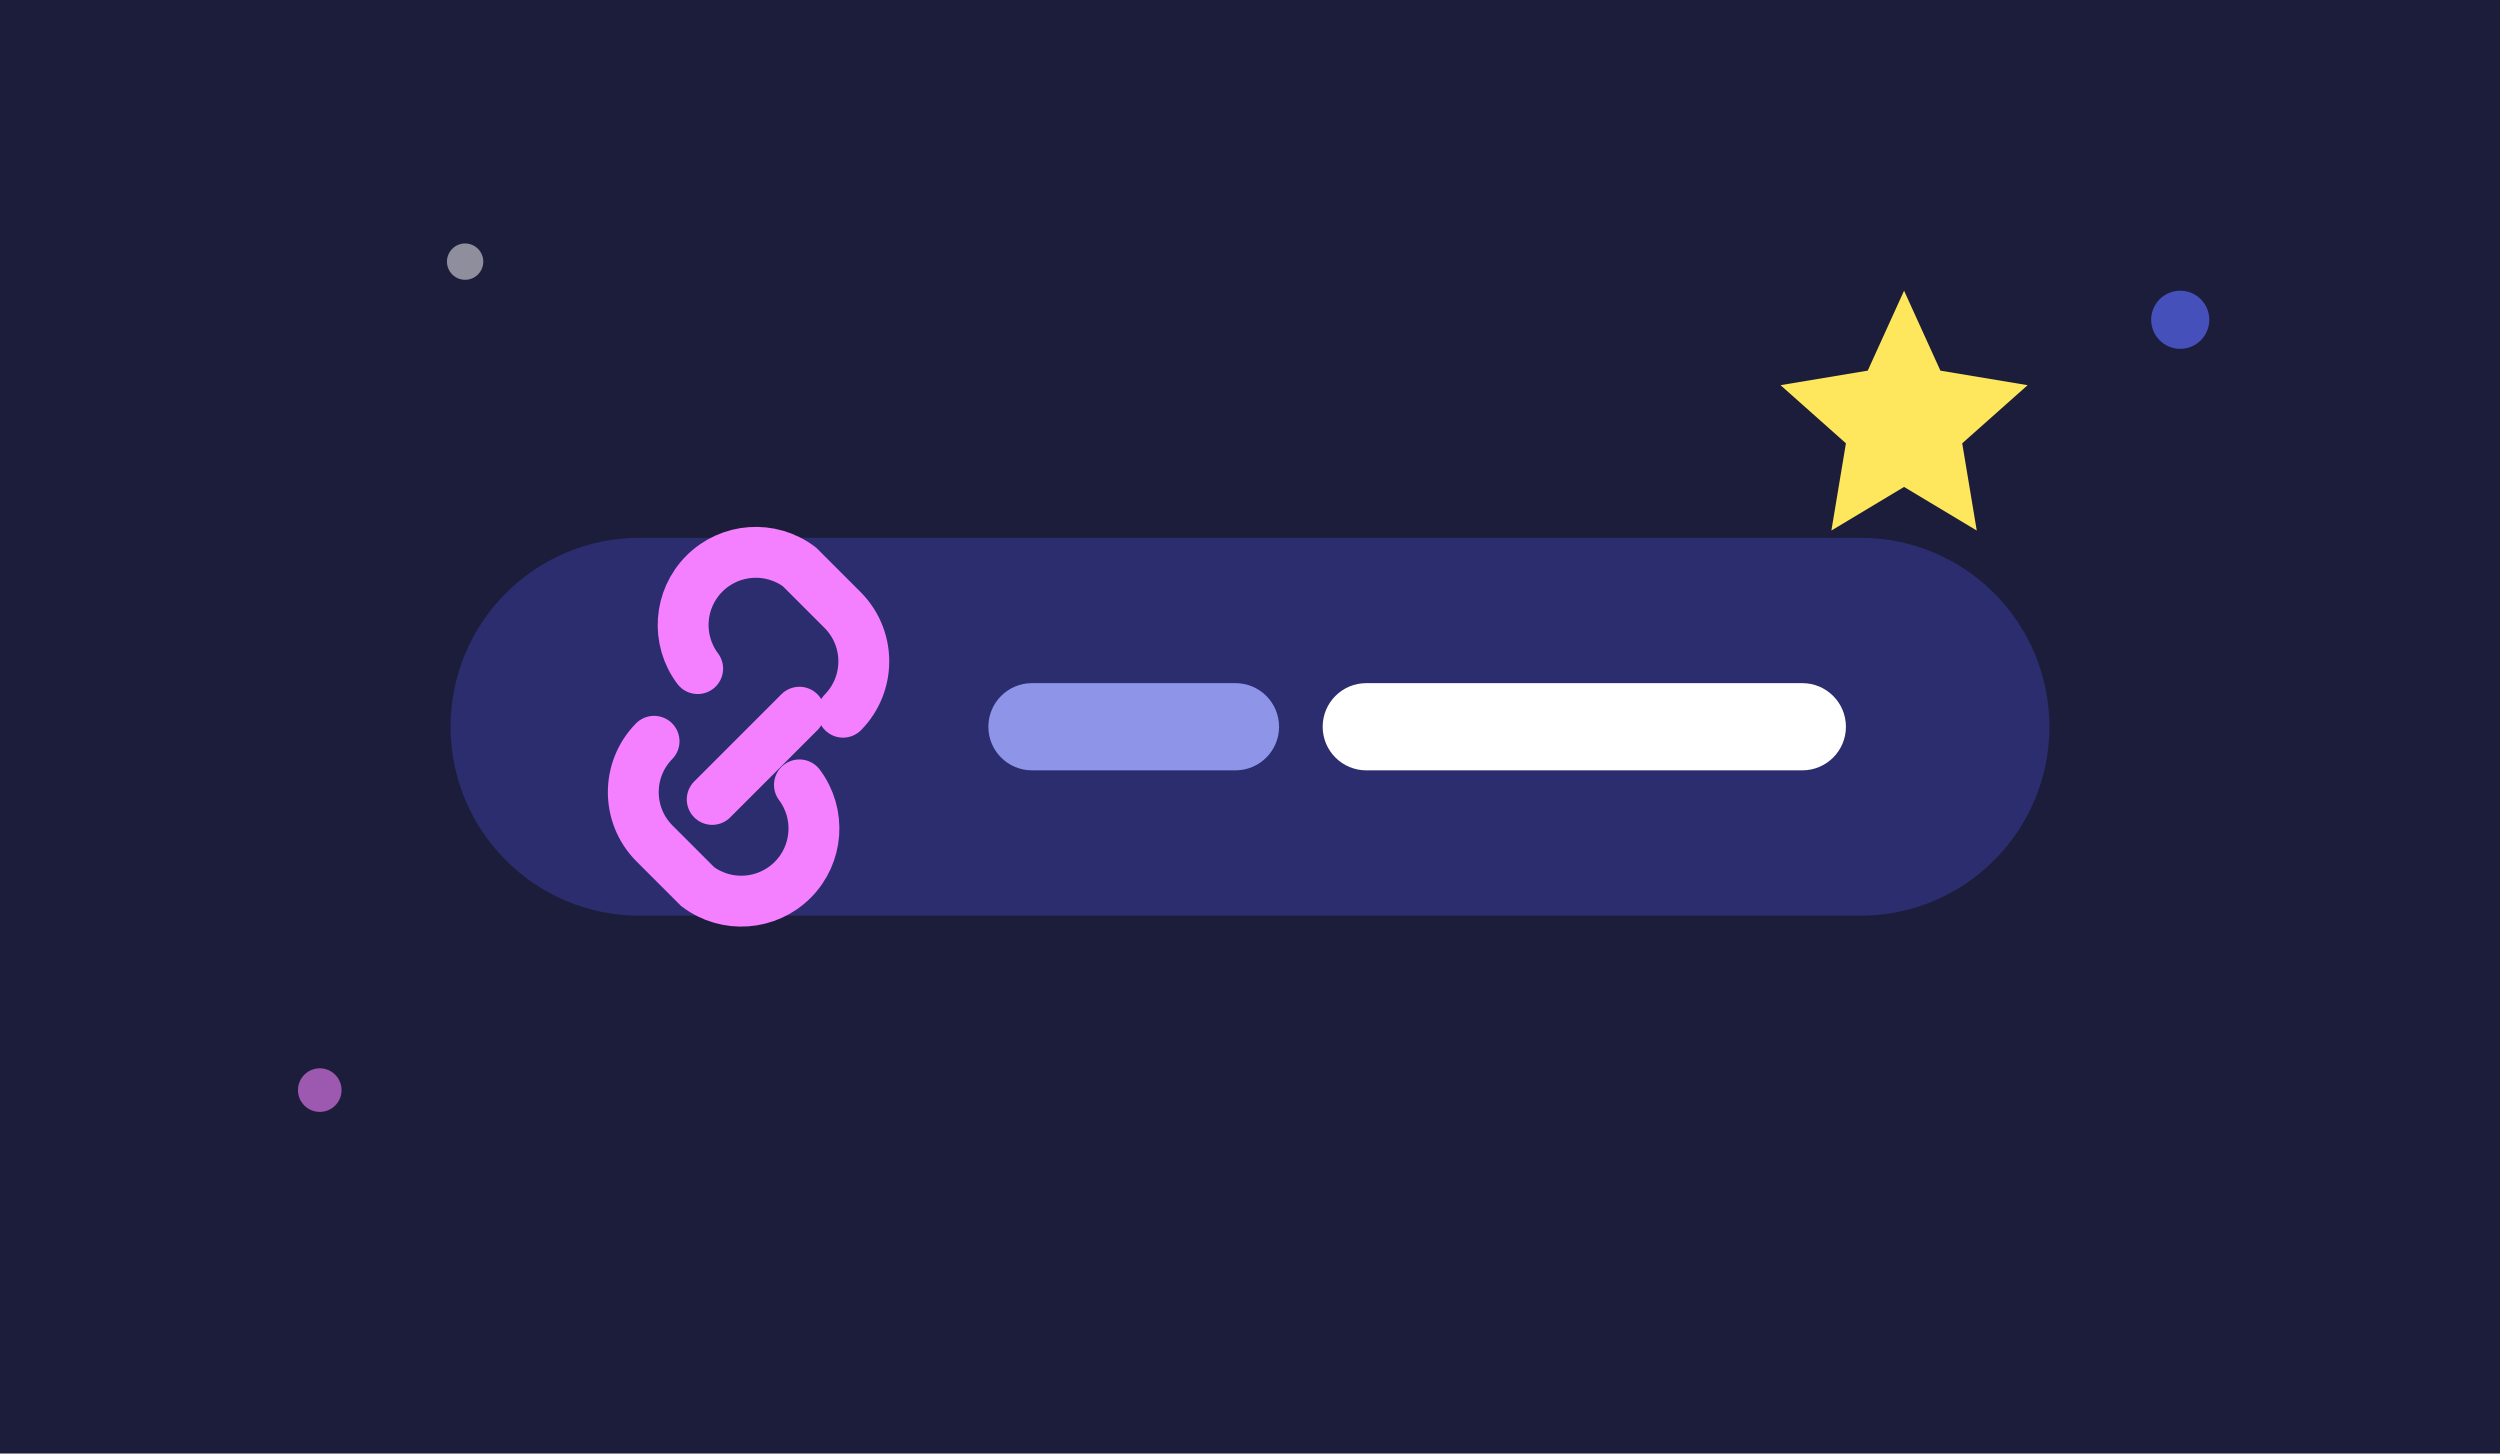
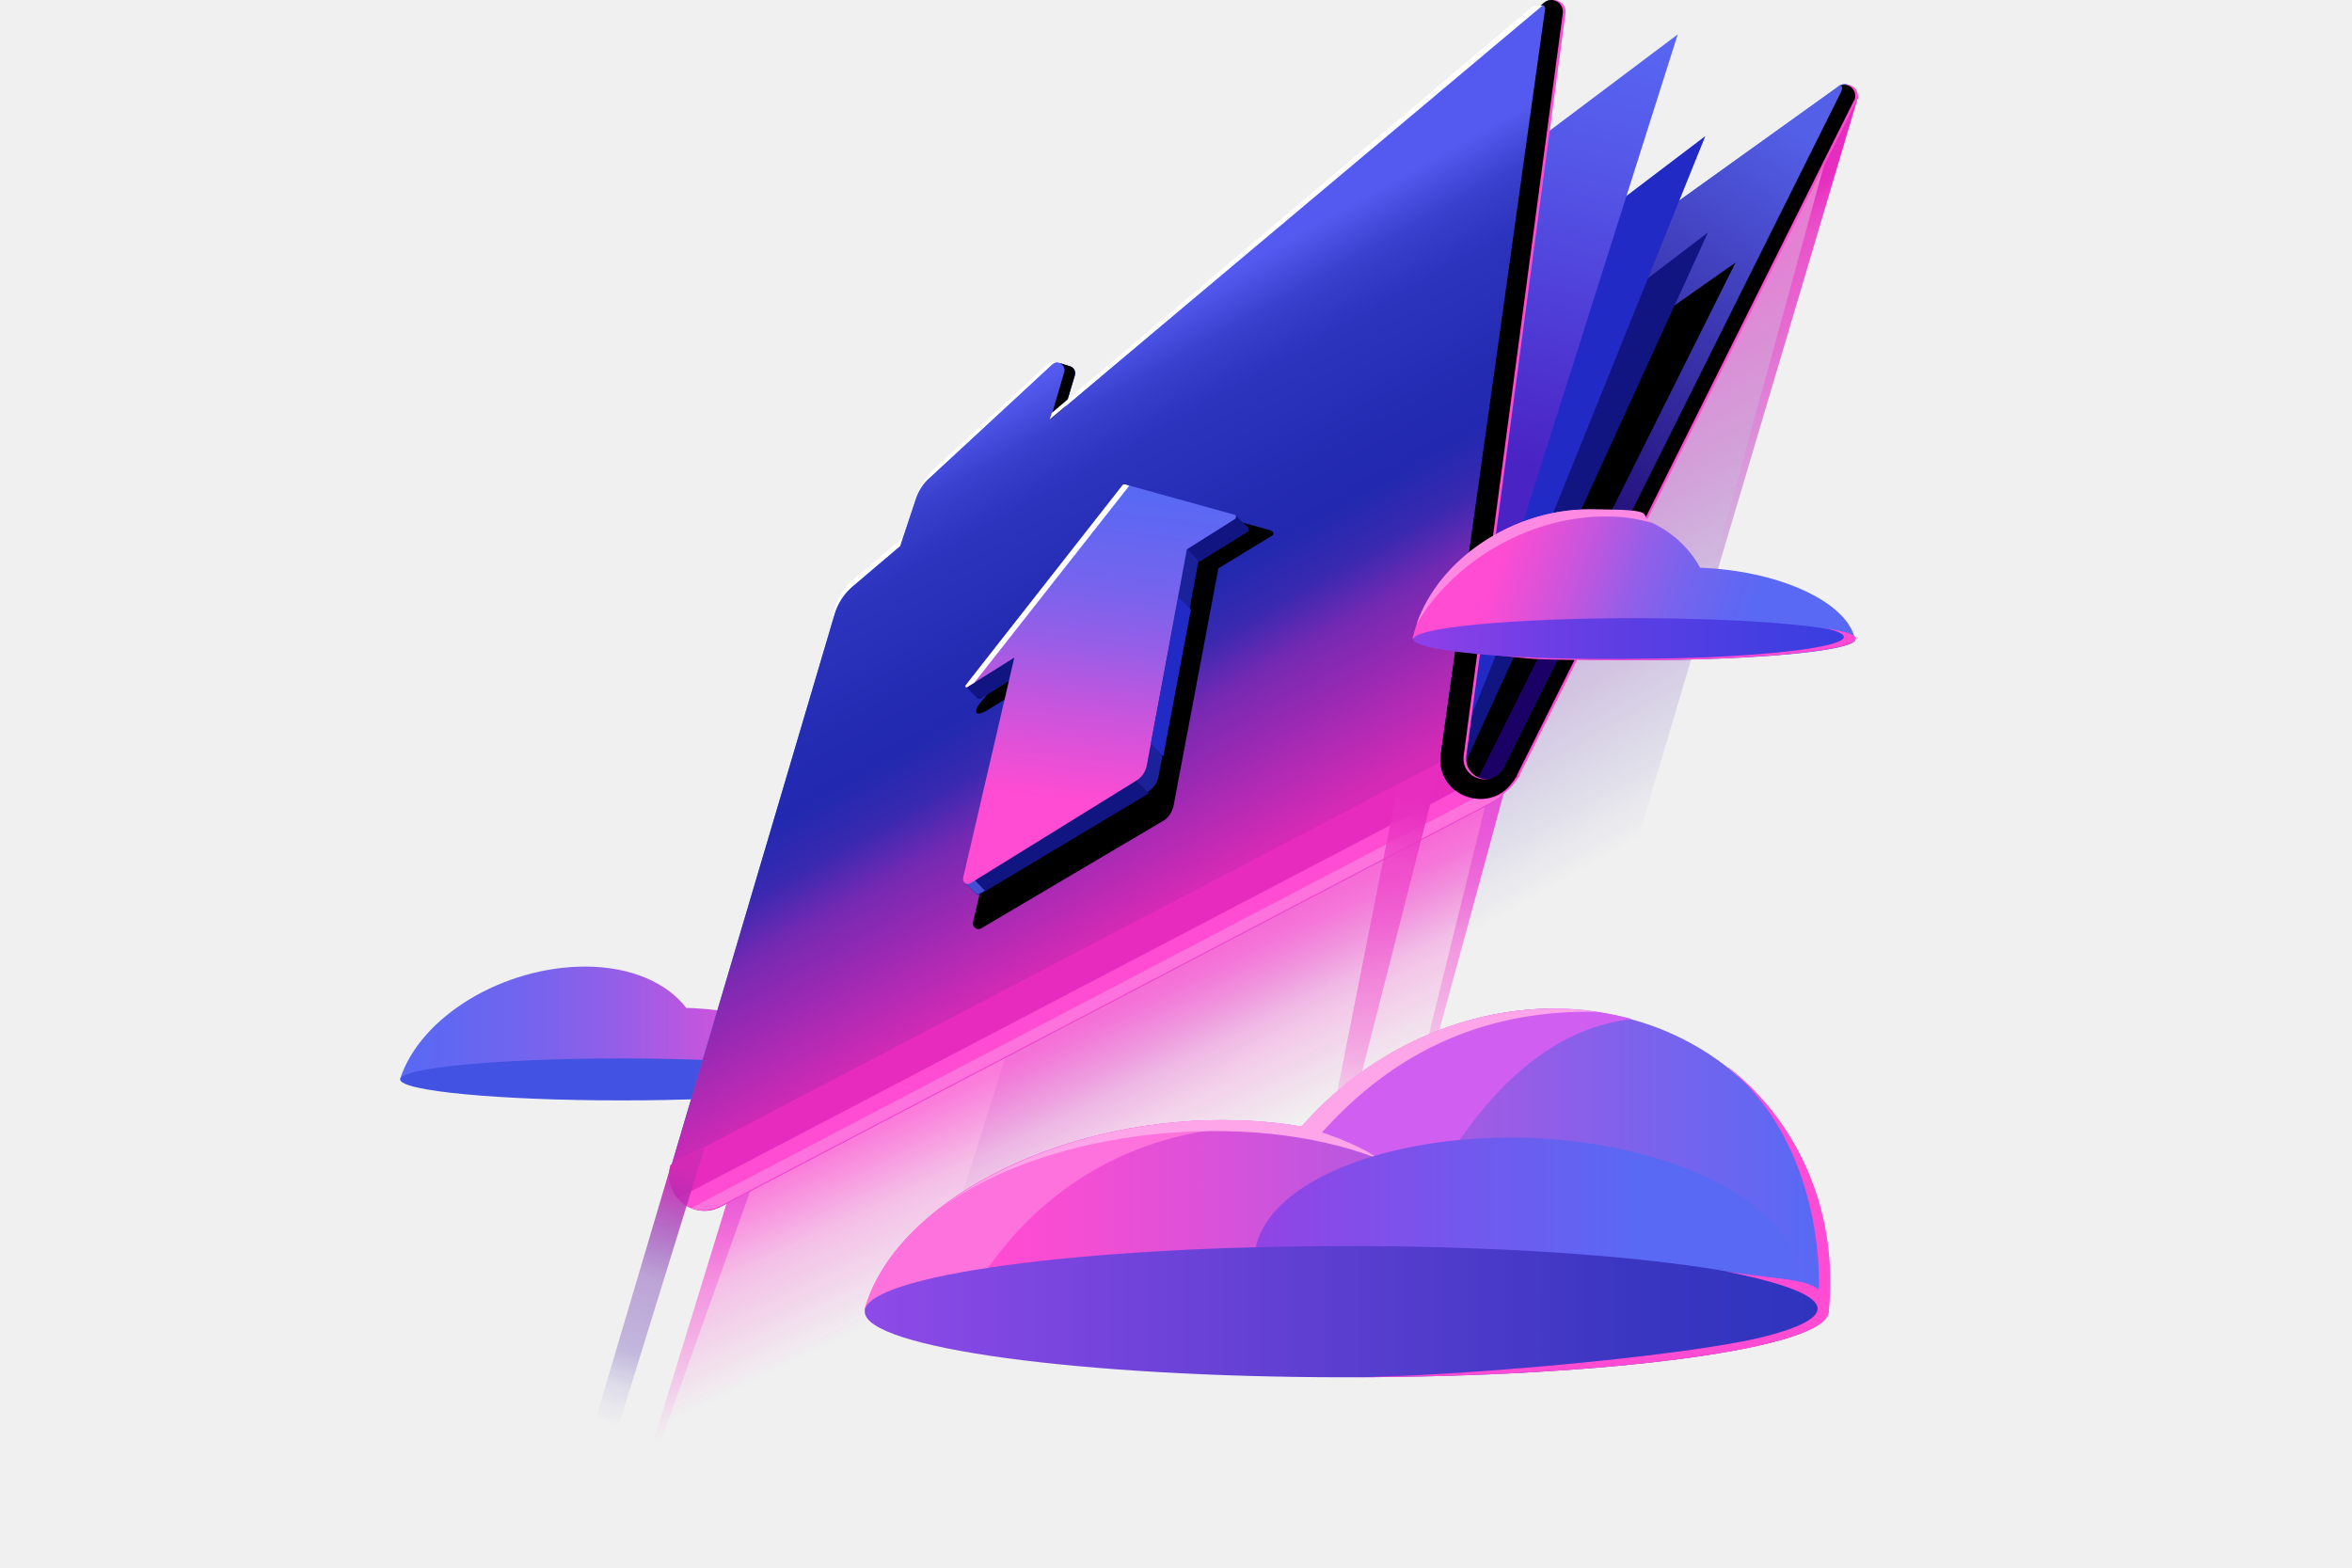
- <svg xmlns="http://www.w3.org/2000/svg" viewBox="0 0 344 200">
-   <rect width="344" height="200" fill="#1c1d3a" />
-   <circle cx="44" cy="150" r="3" fill="#f47fff" opacity=".6" />
-   <circle cx="300" cy="44" r="4" fill="#5865f2" opacity=".7" />
-   <circle cx="64" cy="36" r="2.5" fill="#fff" opacity=".5" />
-   <rect x="62" y="74" width="220" height="52" rx="26" fill="#2b2d6e" />
-   <g fill="none" stroke="#f47fff" stroke-width="7" stroke-linecap="round">
-     <path d="M96 92a10 10 0 0 1 14-14l6 6a10 10 0 0 1 0 14" />
-     <path d="M110 108a10 10 0 0 1-14 14l-6-6a10 10 0 0 1 0-14" />
-     <path d="M98 110l12-12" />
+ <svg xmlns="http://www.w3.org/2000/svg" viewBox="0 0 288 192" width="288" height="192" fill="none">
+   <g clip-path="url(#a)">
+     <path fill="url(#b)" d="M84.03 123.44c-2.33-3.05-6.75-5.06-12.37-5.06-10.05 0-20.17 6.1-22.66 13.74h54.15c-1.12-4.66-9.56-8.44-19.2-8.68h.08Z" />
+     <path fill="#4252E3" d="M76.08 134.77c14.95 0 27.07-1.15 27.07-2.57s-12.12-2.57-27.07-2.57c-14.96 0-27.08 1.15-27.08 2.57s12.12 2.57 27.08 2.57Z" />
+     <path fill="url(#c)" d="m227.53 11.85-29.16 98.26-81.72 39.93 25.23-80.26 85.65-57.93Z" />
+     <path fill="url(#d)" d="m227.53 11.77-24.99 84.28 22.82-83.16 2.17-1.12Z" />
+     <path fill="url(#e)" d="m91.82 138.15-17.6 57.13 96.1-47 16.23-60.1-94.73 49.97Z" />
+     <path fill="url(#f)" d="m92.47 136.06-18.24 59.22 20.73-58.09-2.5-1.13Z" />
+     <path fill="url(#g)" d="m186.55 88.18-22.65 83.4 20.48-83.08 2.17-.32Z" />
+     <path fill="#fff" d="m112.07 61.18.48-1.13a8.17 8.17 0 0 1 1.77-2.57l13.9-12.85c.24-.24.56-.32.96-.24h.57c0 .08-17.6 16.79-17.6 16.79h-.08ZM113.6 63.35l-1.13 3.05-10.52 9.16.32-1.2c.64-1.93 1.29-2.58 1.93-3.14l9.32-7.87h.08Z" />
+     <path fill="#4A6CD9" d="m225.04 10.64-38.56 27.64 4.9-36.64C191.54.36 190-.53 189.05.36l-58.58 49.41 1.13-3.78c.16-.48-.16-.96-.56-1.12l-1.29-.4c-.32-.08-.64 0-.88.16l-15.03 13.9c-.8.72-1.36 1.6-1.69 2.57l-1.92 5.78-5.87 4.99a7.21 7.21 0 0 0-2.17 3.37l-20 67.57a4.26 4.26 0 0 0 6.02 4.98l94.09-49.25a7.8 7.8 0 0 0 3.37-3.45l41.38-82.84c.64-1.2-.8-2.5-1.93-1.69l-.08.08Z" />
+     <path fill="url(#h)" d="m225.04 10.64-38.56 27.64-8.36 62.35 4.1-2.17a7.8 7.8 0 0 0 3.37-3.45l41.46-82.76c.64-1.2-.8-2.5-1.93-1.69l-.08.08Z" />
+     <path fill="#000" d="m212.5 32.17-103.08 72.48-13.5 34.7 84.45-42.82 32.14-64.36Z" />
+     <path fill="#111582" d="m209.13 28.48-101.72 77.45-13.25 37.05 83.64-45.96 31.33-68.54Z" />
+     <path fill="#212AC4" d="M208.81 16.67 107.17 93.8 90.78 141.7l86.78-47.57 31.25-77.45Z" />
+     <path fill="url(#i)" d="m205.44 4.21-90.4 67.98-23.38 62.83 86.46-44.67L205.44 4.2Z" />
+     <path fill="#4A6CD9" d="M185.43 95.49c0 .16-.16.24-.24.32 0-.08.16-.24.24-.32Z" />
+     <path fill="url(#j)" d="m189.2 1.08-12.77 91.28c-.72 5.14 5.95 7.47 8.76 3.53a7.66 7.66 0 0 1-2.9 2.65L88.22 147.8c-3.3 1.76-7.07-1.37-6.02-4.99l20-67.57a7.21 7.21 0 0 1 2.17-3.37l5.87-4.98 1.92-5.79c.33-.96.89-1.93 1.7-2.57l15.02-13.9c.24-.24.56-.32.88-.16l1.29.4c.48.16.72.64.56 1.13l-1.13 3.77L188.65.67c.24-.15.56 0 .56.41Z" />
+     <path fill="#000" d="m155.62 64.96-14.87-4.1c-.16 0-.24 0-.32.08L119.78 86.4c-.56.96-.16 1.28.89.72l5.22-3.21-6.75 29.08c-.08.57.48.97.97.73l22.17-13.1c.8-.4 1.29-1.2 1.45-2.09l5.46-28.92 6.59-4.02c.24-.16.16-.48-.08-.56l-.08-.08Z" />
+     <path fill="#E62BBE" d="m88.13 147.72 94.09-49.26a7.66 7.66 0 0 0 2.89-2.65c-2.57 3.7-8.6 1.93-8.76-2.5L82.1 142.66c-1.04 3.7 2.73 6.83 6.03 5.06Z" />
+     <path fill="#FF4CD2" d="M185.19 95.9c-1.7 2.48-4.9 2.48-6.91.96l-95.3 49.9c1.2 1.36 3.3 2 5.23 1.04l94.08-49.26a7.66 7.66 0 0 0 2.9-2.65Z" />
+     <path fill="#FE72DD" d="m88.13 147.71 94.08-49.25a8.65 8.65 0 0 0 3.22-2.65h-.33a4.68 4.68 0 0 1-4.66 2L84.6 147.97c1.04.4 2.25.4 3.45-.25h.09Z" />
+     <path fill="#1A2199" d="m152.89 64.71-1.6-1.6-33.03 20.8v.17l1.52 1.52h.25l5.7-3.61-7.71 25.95 1.36 1.37c.16.16.4.16.57 0L140.5 97c.73-.4 1.21-1.12 1.37-1.93l4.9-26.43 5.95-3.7c.08 0 .16-.24 0-.32l.16.08Z" />
+     <path fill="#111582" d="m118.26 84.08 1.52 1.53h.24l5.7-3.62-1.52-1.6-5.94 3.45v.24ZM152.89 64.71l-1.6-1.6-5.07 3.21-.88.88 1.52 1.61 5.95-3.7c.08 0 .16-.24 0-.32l.08-.08ZM140.68 97.18l-4.99-5.07-16.23 11.66-1.28 4.33 1.36 1.37c.16.16.4.16.57 0l20.57-12.3Z" />
+     <path fill="#434FD1" d="m118.42 106.82-.32 1.2 1.37 1.37c.16.16.4.16.56 0l.56-.32-2.17-2.25Z" />
+     <path fill="url(#k)" d="m151.12 63.03-13.34-3.7c-.08 0-.24 0-.32.08l-19.2 24.5c-.08.17 0 .33.16.25l5.78-3.62-6.27 27a.6.6 0 0 0 .89.64l20.25-12.53c.72-.4 1.2-1.13 1.36-1.93l4.9-26.44 5.87-3.7c.24-.15.16-.47 0-.55h-.08Z" />
+     <path fill="#000" d="m131.6 46-1.13 3.77-1.85 1.6 1.69-5.78c.16-.48-.16-.96-.56-1.13l1.28.4c.49.17.73.65.57 1.13Z" />
+     <path fill="#fff" d="M188.48.68c-.64 0-.8 0-1.84.96l-57.85 48.93-.25.8L188.88.68h-.4Z" />
+     <path fill="#212AC4" d="m142.45 92.6-1.53-1.53 3.38-17.92 1.52 1.53-3.37 17.92Z" />
+     <path fill="#fff" d="M137.79 59.33c-.08 0-.25 0-.33.08l-19.2 24.5c-.08.17 0 .33.16.25l.89-.56 18.96-24.1-.48-.17Z" />
+     <path fill="#FF4CD2" d="m227.37 12.25-41.3 82.68v.16a1.4 1.4 0 0 0-.32.4c0 .08-.16.24-.24.32-2.81 4.02-9.48 1.69-8.76-3.54l12.78-91.19c0-.4-.32-.56-.57-.4l.4-.32c1.05-.89 2.5 0 2.33 1.28l-4.9 36.64-7.23 54.24c-.4 2.89 3.54 4.1 4.9 1.52l41.3-82.76c.24-.56.16-.96-.24-.72 1.13-.64 2.41.56 1.85 1.77v-.08Z" />
+     <path fill="#000" d="m227.05 12.25-41.3 82.68v.16c-.16.16-.24.24-.32.4 0 .08-.16.24-.24.32-2.81 4.02-9.48 1.69-8.76-3.54L189.2 1.08c0-.4-.33-.56-.57-.4l.4-.32c1.05-.89 2.5 0 2.33 1.28l-4.9 36.64-7.23 54.24c-.4 2.89 3.54 4.1 4.9 1.52l41.3-82.76c.24-.56.16-.96-.24-.72 1.13-.64 2.41.56 1.85 1.77v-.08Z" />
+     <path fill="url(#l)" d="m176.43 93.4-21.21 83.24 15.99-80.59 5.22-2.65Z" />
+     <path fill="url(#m)" d="m86.28 140.56-14.86 48.05-3.06.64 13.82-46.6 4.1-2.09Z" />
+     <path fill="url(#n)" d="M190.41 123.52c-12.05 0-23.3 5.63-31.01 14.47-3.06-.57-6.35-.8-9.8-.8-20.65 0-40.1 10.28-43.71 23.13 0 .16.08.4.32.4h75.12l42.5.16c2.1-20.48-12.85-37.28-33.5-37.28l.08-.08Z" />
+     <path fill="#D05EF1" d="M199.81 124.8c-2.97-.8-6.1-1.28-9.4-1.28-11.97 0-23.3 5.63-31.01 14.47l9.32 3.93c1.53.97 3.7 2.73 5.62 4.82 7.8-14.3 16.31-20.89 25.47-21.93Z" />
+     <path fill="#FE72DD" d="m155.06 138.15-1.2-.8a72.96 72.96 0 0 0-4.26-.17c-20.65 0-40.1 10.28-43.71 23.14 0 .16.08.4.32.4h10.68l3.3-4.26c11-16.7 27.8-18.88 34.79-18.24l.08-.07Z" />
+     <path fill="#FEA5E9" d="M195.48 123.92c-1.7-.24-3.38-.4-5.15-.4-12.05 0-23.3 5.63-31.01 14.47l1.77 1.6c10.12-11.8 22.01-15.9 34.3-15.67h.09Z" />
+     <path fill="#FF4CD2" d="M211.63 130.75c10.44 8.6 11.65 23.38 10.92 29.4v.65h1.37c1.29-12.3-3.7-23.3-12.21-30.05h-.08Z" />
+     <path fill="#A0A9FA" d="m111.35 151.32.08-.08-.08.08Z" />
+     <path fill="#FEA5E9" d="M115.29 147.87c13.01-9.56 37.44-12.22 53.51-5.95-1.37-1.04-4.98-2.81-9.32-3.94-3.05-.56-6.35-.8-9.8-.8-13.26 0-25.96 4.26-34.4 10.69Z" />
+     <path fill="url(#o)" d="M193.14 139.83c-14.62-1.85-29.8 1.45-36.23 7.71-4.1 3.94-4.42 8.76-.97 13.1h25.07l37.84.16c.16-.24.25-.48.33-.72 4.33-9.4-8.84-18.08-26.04-20.25Z" />
+     <path fill="url(#p)" d="M164.86 168.68c32.57 0 58.98-3.6 58.98-8.04 0-4.44-26.4-8.03-58.98-8.03-32.57 0-58.97 3.6-58.97 8.03 0 4.44 26.4 8.04 58.97 8.04Z" />
+     <path fill="#FF4CD2" d="M210.99 155.66c14.86 2.9 14.38 5.79 4.41 8.2-9.96 2.33-38.08 4.82-50.46 4.82 32.63 0 58.98-3.62 58.98-8.04 0-4.42-4.82-3.61-12.93-4.98Z" />
+     <path fill="url(#q)" d="M208.17 69.53c-2.33-4.34-7.23-7.15-13.58-7.15-10.05 0-19.69 7.07-21.62 15.83h54.16c-1.05-4.58-9.48-8.36-19.04-8.68h.08Z" />
+     <path fill="#FE89E2" d="M202.38 64.06c-1.69-.48-3.45-.8-5.46-.8-9.32-.16-18.88 5.3-23.46 13.18 2.73-7.96 11.73-14.06 21.13-14.06 9.4 0 5.54.64 7.8 1.68Z" />
+     <path fill="url(#r)" d="M200.13 80.86c14.96 0 27.08-1.15 27.08-2.57s-12.12-2.58-27.08-2.58c-14.95 0-27.07 1.16-27.07 2.58 0 1.42 12.12 2.57 27.07 2.57Z" />
+     <path fill="#FF4CD2" d="M227.21 78.29c0 1.36-12.13 2.57-27.07 2.57-14.95 0-12.14-.24-16.72-.57 4.74.33 10.69.49 16.96.4 14.54-.07 25.7-1.36 25.39-2.73 0-.32-.89-.72-2.33-1.04 2.4.4 3.85.8 3.85 1.29l-.08.08Z" />
  </g>
-   <rect x="136" y="94" width="40" height="12" rx="6" fill="#8e95e8" />
-   <rect x="182" y="94" width="72" height="12" rx="6" fill="#ffffff" />
-   <path d="M262 40l5 11 12 2-9 8 2 12-10-6-10 6 2-12-9-8 12-2z" fill="#fee75c" />
+   <defs>
+     <linearGradient id="b" x1="49" x2="103.23" y1="125.29" y2="125.29" gradientUnits="userSpaceOnUse">
+       <stop stop-color="#5969F4" />
+       <stop offset=".1" stop-color="#6067F2" />
+       <stop offset=".3" stop-color="#7564EE" />
+       <stop offset=".5" stop-color="#975EE7" />
+       <stop offset=".7" stop-color="#C655DD" />
+       <stop offset="1" stop-color="#FF4CD2" />
+     </linearGradient>
+     <linearGradient id="c" x1="159.88" x2="188.48" y1="59.57" y2="109.63" gradientUnits="userSpaceOnUse">
+       <stop stop-color="#E62BBE" stop-opacity=".6" />
+       <stop offset=".4" stop-color="#A52EB8" stop-opacity=".4" />
+       <stop offset="1" stop-color="#2D35AD" stop-opacity="0" />
+     </linearGradient>
+     <linearGradient id="d" x1="203.27" x2="227.85" y1="33.3" y2="76.37" gradientUnits="userSpaceOnUse">
+       <stop stop-color="#E62DBF" />
+       <stop offset=".1" stop-color="#EC3DC6" stop-opacity=".7" />
+       <stop offset=".3" stop-color="#F14BCC" stop-opacity=".5" />
+       <stop offset=".4" stop-color="#F557D1" stop-opacity=".4" />
+       <stop offset=".5" stop-color="#F861D5" stop-opacity=".2" />
+       <stop offset=".6" stop-color="#FA68D8" stop-opacity=".1" />
+       <stop offset=".7" stop-color="#FC6DDB" stop-opacity="0" />
+       <stop offset=".8" stop-color="#FD70DC" stop-opacity="0" />
+       <stop offset="1" stop-color="#FE72DD" stop-opacity="0" />
+     </linearGradient>
+     <linearGradient id="e" x1="121.15" x2="139.55" y1="122.4" y2="160.81" gradientUnits="userSpaceOnUse">
+       <stop stop-color="#FF4CD2" stop-opacity=".9" />
+       <stop offset=".2" stop-color="#FF4CD2" stop-opacity=".7" />
+       <stop offset=".3" stop-color="#FF4CD2" stop-opacity=".5" />
+       <stop offset=".4" stop-color="#FF4CD2" stop-opacity=".3" />
+       <stop offset=".5" stop-color="#FF4CD2" stop-opacity=".2" />
+       <stop offset=".6" stop-color="#FF4CD2" stop-opacity=".1" />
+       <stop offset=".7" stop-color="#FF4CD2" stop-opacity="0" />
+       <stop offset=".8" stop-color="#FF4CD2" stop-opacity="0" />
+       <stop offset="1" stop-color="#FF4CD2" stop-opacity="0" />
+     </linearGradient>
+     <linearGradient id="f" x1="92.06" x2="76.96" y1="139.84" y2="193.43" gradientUnits="userSpaceOnUse">
+       <stop stop-color="#DB52D9" />
+       <stop offset=".1" stop-color="#E350D7" stop-opacity=".8" />
+       <stop offset=".2" stop-color="#EA4FD5" stop-opacity=".6" />
+       <stop offset=".3" stop-color="#F04ED4" stop-opacity=".4" />
+       <stop offset=".5" stop-color="#F64DD3" stop-opacity=".2" />
+       <stop offset=".6" stop-color="#F94CD2" stop-opacity=".1" />
+       <stop offset=".7" stop-color="#FC4CD2" stop-opacity="0" />
+       <stop offset=".8" stop-color="#FE4CD2" stop-opacity="0" />
+       <stop offset="1" stop-color="#FF4CD2" stop-opacity="0" />
+     </linearGradient>
+     <linearGradient id="g" x1="184.54" x2="163.41" y1="93.16" y2="167.88" gradientUnits="userSpaceOnUse">
+       <stop stop-color="#DB52D9" />
+       <stop offset=".1" stop-color="#E350D7" stop-opacity=".8" />
+       <stop offset=".2" stop-color="#EA4FD5" stop-opacity=".6" />
+       <stop offset=".3" stop-color="#F04ED4" stop-opacity=".4" />
+       <stop offset=".5" stop-color="#F64DD3" stop-opacity=".2" />
+       <stop offset=".6" stop-color="#F94CD2" stop-opacity=".1" />
+       <stop offset=".7" stop-color="#FC4CD2" stop-opacity="0" />
+       <stop offset=".8" stop-color="#FE4CD2" stop-opacity="0" />
+       <stop offset="1" stop-color="#FF4CD2" stop-opacity="0" />
+     </linearGradient>
+     <linearGradient id="h" x1="220.46" x2="183.1" y1="16.59" y2="71.06" gradientUnits="userSpaceOnUse">
+       <stop stop-color="#535FE7" />
+       <stop offset=".4" stop-color="#3B36B0" />
+       <stop offset=".7" stop-color="#291987" />
+       <stop offset=".9" stop-color="#1E066F" />
+       <stop offset="1" stop-color="#1B0066" />
+     </linearGradient>
+     <linearGradient id="i" x1="150.56" x2="168.88" y1="62.06" y2="-7.6" gradientUnits="userSpaceOnUse">
+       <stop offset=".2" stop-color="#4A23C5" />
+       <stop offset=".7" stop-color="#5455E7" />
+       <stop offset="1" stop-color="#5969F4" />
+     </linearGradient>
+     <linearGradient id="j" x1="153.37" x2="122.2" y1="104.65" y2="49.29" gradientUnits="userSpaceOnUse">
+       <stop stop-color="#D42AB5" />
+       <stop offset=".3" stop-color="#7529B2" />
+       <stop offset=".4" stop-color="#3929B0" />
+       <stop offset=".5" stop-color="#2229B0" />
+       <stop offset=".6" stop-color="#242BB3" />
+       <stop offset=".8" stop-color="#2C33BD" />
+       <stop offset=".9" stop-color="#3940CD" />
+       <stop offset="1" stop-color="#545AEF" />
+     </linearGradient>
+     <linearGradient id="k" x1="136.5" x2="131.91" y1="59.73" y2="98.14" gradientUnits="userSpaceOnUse">
+       <stop stop-color="#5969F4" />
+       <stop offset=".1" stop-color="#6067F2" />
+       <stop offset=".3" stop-color="#7564EE" />
+       <stop offset=".5" stop-color="#975EE7" />
+       <stop offset=".7" stop-color="#C655DD" />
+       <stop offset="1" stop-color="#FF4CD2" />
+     </linearGradient>
+     <linearGradient id="l" x1="173.94" x2="152.97" y1="98.22" y2="172.46" gradientUnits="userSpaceOnUse">
+       <stop stop-color="#E62DBF" />
+       <stop offset=".1" stop-color="#EC3DC6" stop-opacity=".7" />
+       <stop offset=".3" stop-color="#F14BCC" stop-opacity=".5" />
+       <stop offset=".4" stop-color="#F557D1" stop-opacity=".4" />
+       <stop offset=".5" stop-color="#F861D5" stop-opacity=".2" />
+       <stop offset=".6" stop-color="#FA68D8" stop-opacity=".1" />
+       <stop offset=".7" stop-color="#FC6DDB" stop-opacity="0" />
+       <stop offset=".8" stop-color="#FD70DC" stop-opacity="0" />
+       <stop offset="1" stop-color="#FE72DD" stop-opacity="0" />
+     </linearGradient>
+     <linearGradient id="m" x1="83.47" x2="70.86" y1="143.06" y2="187.81" gradientUnits="userSpaceOnUse">
+       <stop stop-color="#D22AB5" />
+       <stop offset=".1" stop-color="#B12CB3" stop-opacity=".8" />
+       <stop offset=".2" stop-color="#8E2EB1" stop-opacity=".6" />
+       <stop offset=".3" stop-color="#7030B0" stop-opacity=".4" />
+       <stop offset=".5" stop-color="#5732AF" stop-opacity=".3" />
+       <stop offset=".6" stop-color="#4433AE" stop-opacity=".1" />
+       <stop offset=".7" stop-color="#3734AD" stop-opacity="0" />
+       <stop offset=".8" stop-color="#2F34AD" stop-opacity="0" />
+       <stop offset="1" stop-color="#2D35AD" stop-opacity="0" />
+     </linearGradient>
+     <linearGradient id="n" x1="221.75" x2="123.16" y1="142.16" y2="142.16" gradientUnits="userSpaceOnUse">
+       <stop stop-color="#5969F4" />
+       <stop offset=".4" stop-color="#9D5CE5" />
+       <stop offset=".7" stop-color="#D253DB" />
+       <stop offset=".9" stop-color="#F24ED4" />
+       <stop offset="1" stop-color="#FF4CD2" />
+     </linearGradient>
+     <linearGradient id="o" x1="201.02" x2="152.09" y1="150.04" y2="150.04" gradientUnits="userSpaceOnUse">
+       <stop stop-color="#5969F4" />
+       <stop offset="1" stop-color="#9442E5" />
+     </linearGradient>
+     <linearGradient id="p" x1="105.89" x2="223.84" y1="160.64" y2="160.64" gradientUnits="userSpaceOnUse">
+       <stop stop-color="#8E4AE8" />
+       <stop offset=".5" stop-color="#5A3ED0" />
+       <stop offset=".8" stop-color="#3A36C2" />
+       <stop offset="1" stop-color="#2E34BD" />
+     </linearGradient>
+     <linearGradient id="q" x1="213.71" x2="183.26" y1="79.89" y2="69.61" gradientUnits="userSpaceOnUse">
+       <stop stop-color="#5969F4" />
+       <stop offset=".1" stop-color="#6067F2" />
+       <stop offset=".3" stop-color="#7564EE" />
+       <stop offset=".5" stop-color="#975EE7" />
+       <stop offset=".7" stop-color="#C655DD" />
+       <stop offset="1" stop-color="#FF4CD2" />
+     </linearGradient>
+     <linearGradient id="r" x1="172.98" x2="227.21" y1="78.29" y2="78.29" gradientUnits="userSpaceOnUse">
+       <stop stop-color="#903FE8" />
+       <stop offset=".4" stop-color="#633EE4" />
+       <stop offset=".8" stop-color="#433EE1" />
+       <stop offset="1" stop-color="#373EE0" />
+     </linearGradient>
+     <clipPath id="a">
+       <path fill="#fff" d="M16 0h256v192H16z" />
+     </clipPath>
+   </defs>
</svg>
